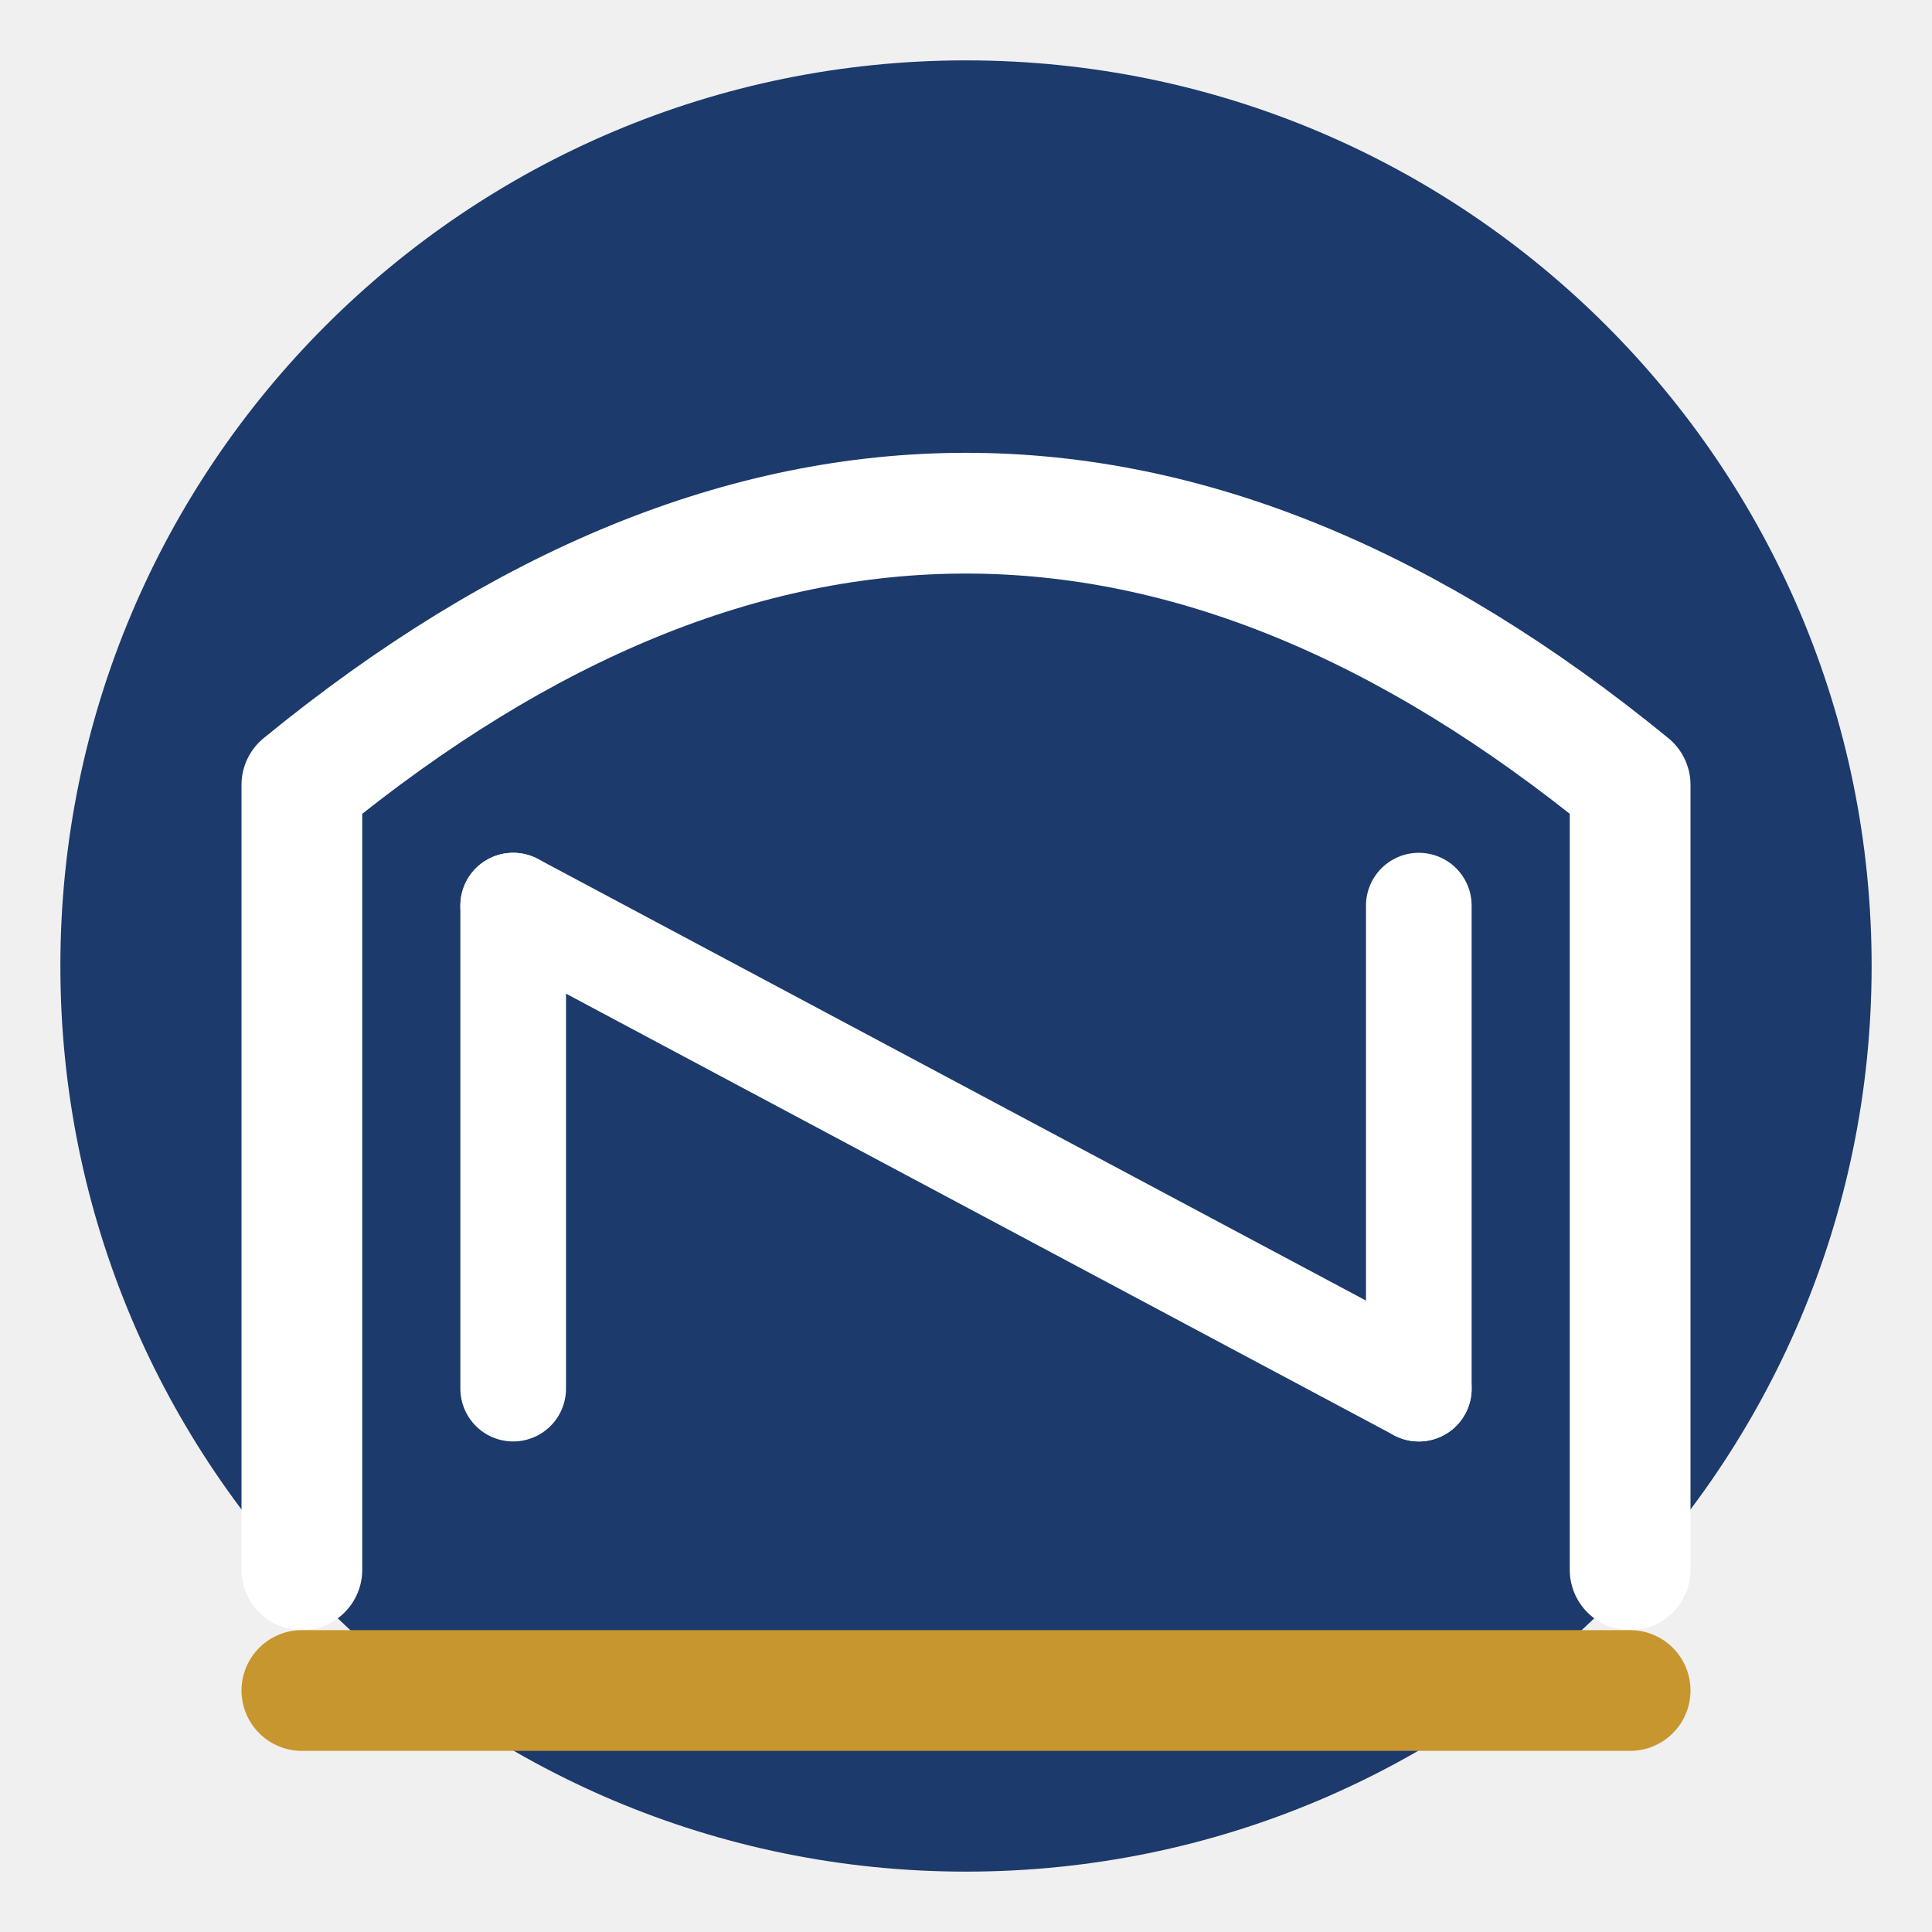
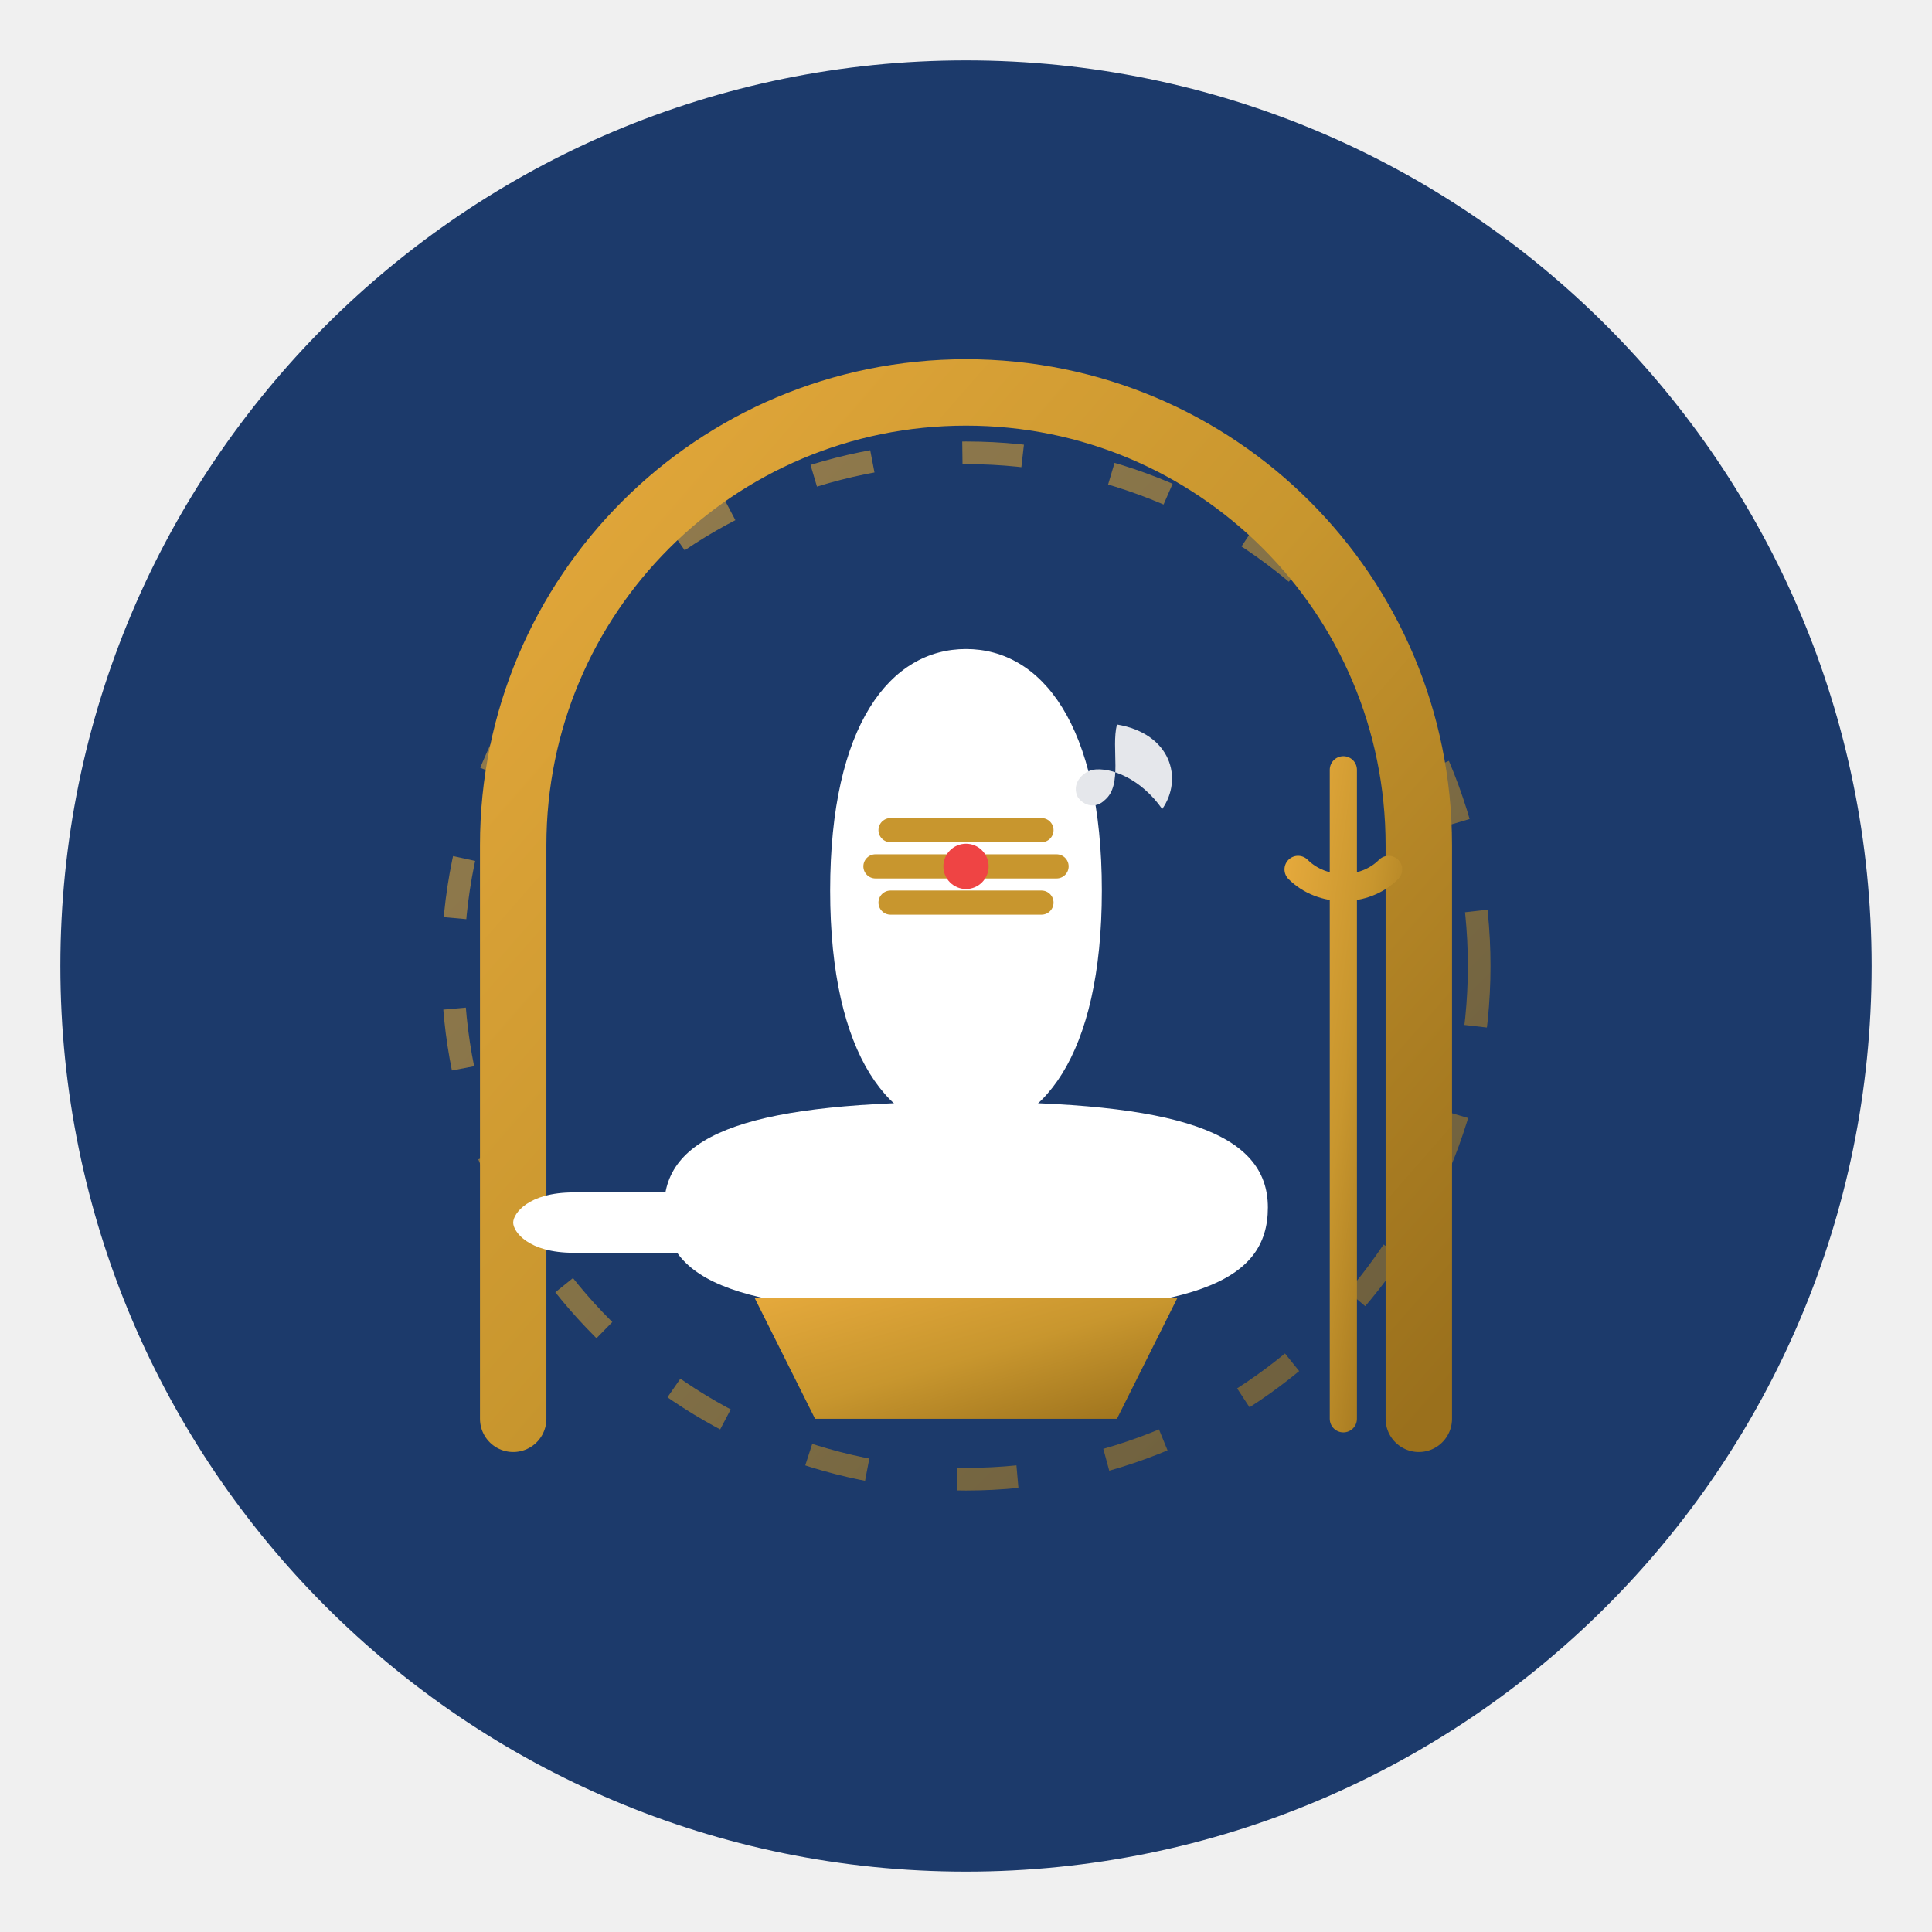
<svg xmlns="http://www.w3.org/2000/svg" width="64" height="64" viewBox="0 0 64 64" fill="none">
  <circle cx="32" cy="32" r="30" fill="#1C3A6B" />
-   <path d="M10 52 L10 26 Q32 8 54 26 L54 52" fill="none" stroke="white" stroke-width="4" stroke-linecap="round" stroke-linejoin="round" />
-   <line x1="17" y1="46" x2="17" y2="30" stroke="white" stroke-width="3.5" stroke-linecap="round" />
-   <line x1="17" y1="30" x2="47" y2="46" stroke="white" stroke-width="3.5" stroke-linecap="round" />
-   <line x1="47" y1="46" x2="47" y2="30" stroke="white" stroke-width="3.5" stroke-linecap="round" />
-   <line x1="10" y1="56" x2="54" y2="56" stroke="#C8962E" stroke-width="4" stroke-linecap="round" />
+   <g transform="translate(12, 12)">
+     <circle cx="20" cy="20" r="17" stroke="url(#goldGradientIcon)" stroke-width="0.75" stroke-dasharray="2 3" opacity="0.6" />
+     <path d="M5,35 L5,16 C5,7.7 11.7,1 20,1 C28.3,1 35,7.7 35,16 L35,35" fill="none" stroke="url(#goldGradientIcon)" stroke-width="2.2" stroke-linecap="round" />
+     <path d="M10,28 C10,25.5 13,24.5 20,24.5 C27,24.5 30,25.5 30,28 C30,30.5 27.5,31.5 20,31.5 C12.5,31.5 10,30.5 10,28 Z" fill="white" />
+     <path d="M7,27.5 L12,27.5 L12,29.5 L7,29.5 C5.5,29.5 5,28.8 5,28.5 C5,28.2 5.5,27.5 7,27.5" fill="white" />
+     <path d="M13,31 L27,31 L25,35 L15,35 Z" fill="url(#goldGradientIcon)" />
+     <path d="M15.5,17.5 C15.5,12 17.5,9.5 20,9.5 C22.5,9.5 24.5,12 24.5,17.5 C24.5,23 22.5,25.5 20,25.5 C17.5,25.5 15.5,23 15.5,17.5 Z" fill="white" />
+     <g transform="translate(17, 14.5)">
+       <line x1="0.5" y1="1" x2="5.5" y2="1" stroke="#C8962E" stroke-width="0.8" stroke-linecap="round" />
+       <line x1="0" y1="2.2" x2="6" y2="2.2" stroke="#C8962E" stroke-width="0.8" stroke-linecap="round" />
+       <line x1="0.5" y1="3.4" x2="5.5" y2="3.4" stroke="#C8962E" stroke-width="0.8" stroke-linecap="round" />
+       <circle cx="3" cy="2.2" r="0.75" fill="#EF4444" />
+     </g>
+     <path d="M25,12 C26.8,12.3 27.2,13.8 26.5,14.8 C25.8,13.8 24.8,13.4 24.2,13.5 C23.8,13.6 23.5,14 23.7,14.4 C23.9,14.7 24.3,14.8 24.6,14.5 C25.2,14 24.8,12.8 25,12" fill="#E5E7EB" />
+     <path d="M32.5,15 L32.5,35 M31,16.8 C31.8,17.6 33.2,17.6 34,16.8 M32.5,13.5 L32.5,15.5" stroke="url(#goldGradientIcon)" stroke-width="0.9" stroke-linecap="round" />
+     <defs>
+       <linearGradient id="goldGradientIcon" x1="0%" y1="0%" x2="100%" y2="100%">
+         <stop offset="0%" stop-color="#E5A93C" />
+         <stop offset="50%" stop-color="#C8962E" />
+         <stop offset="100%" stop-color="#9A701C" />
+       </linearGradient>
+     </defs>
+   </g>
</svg>
